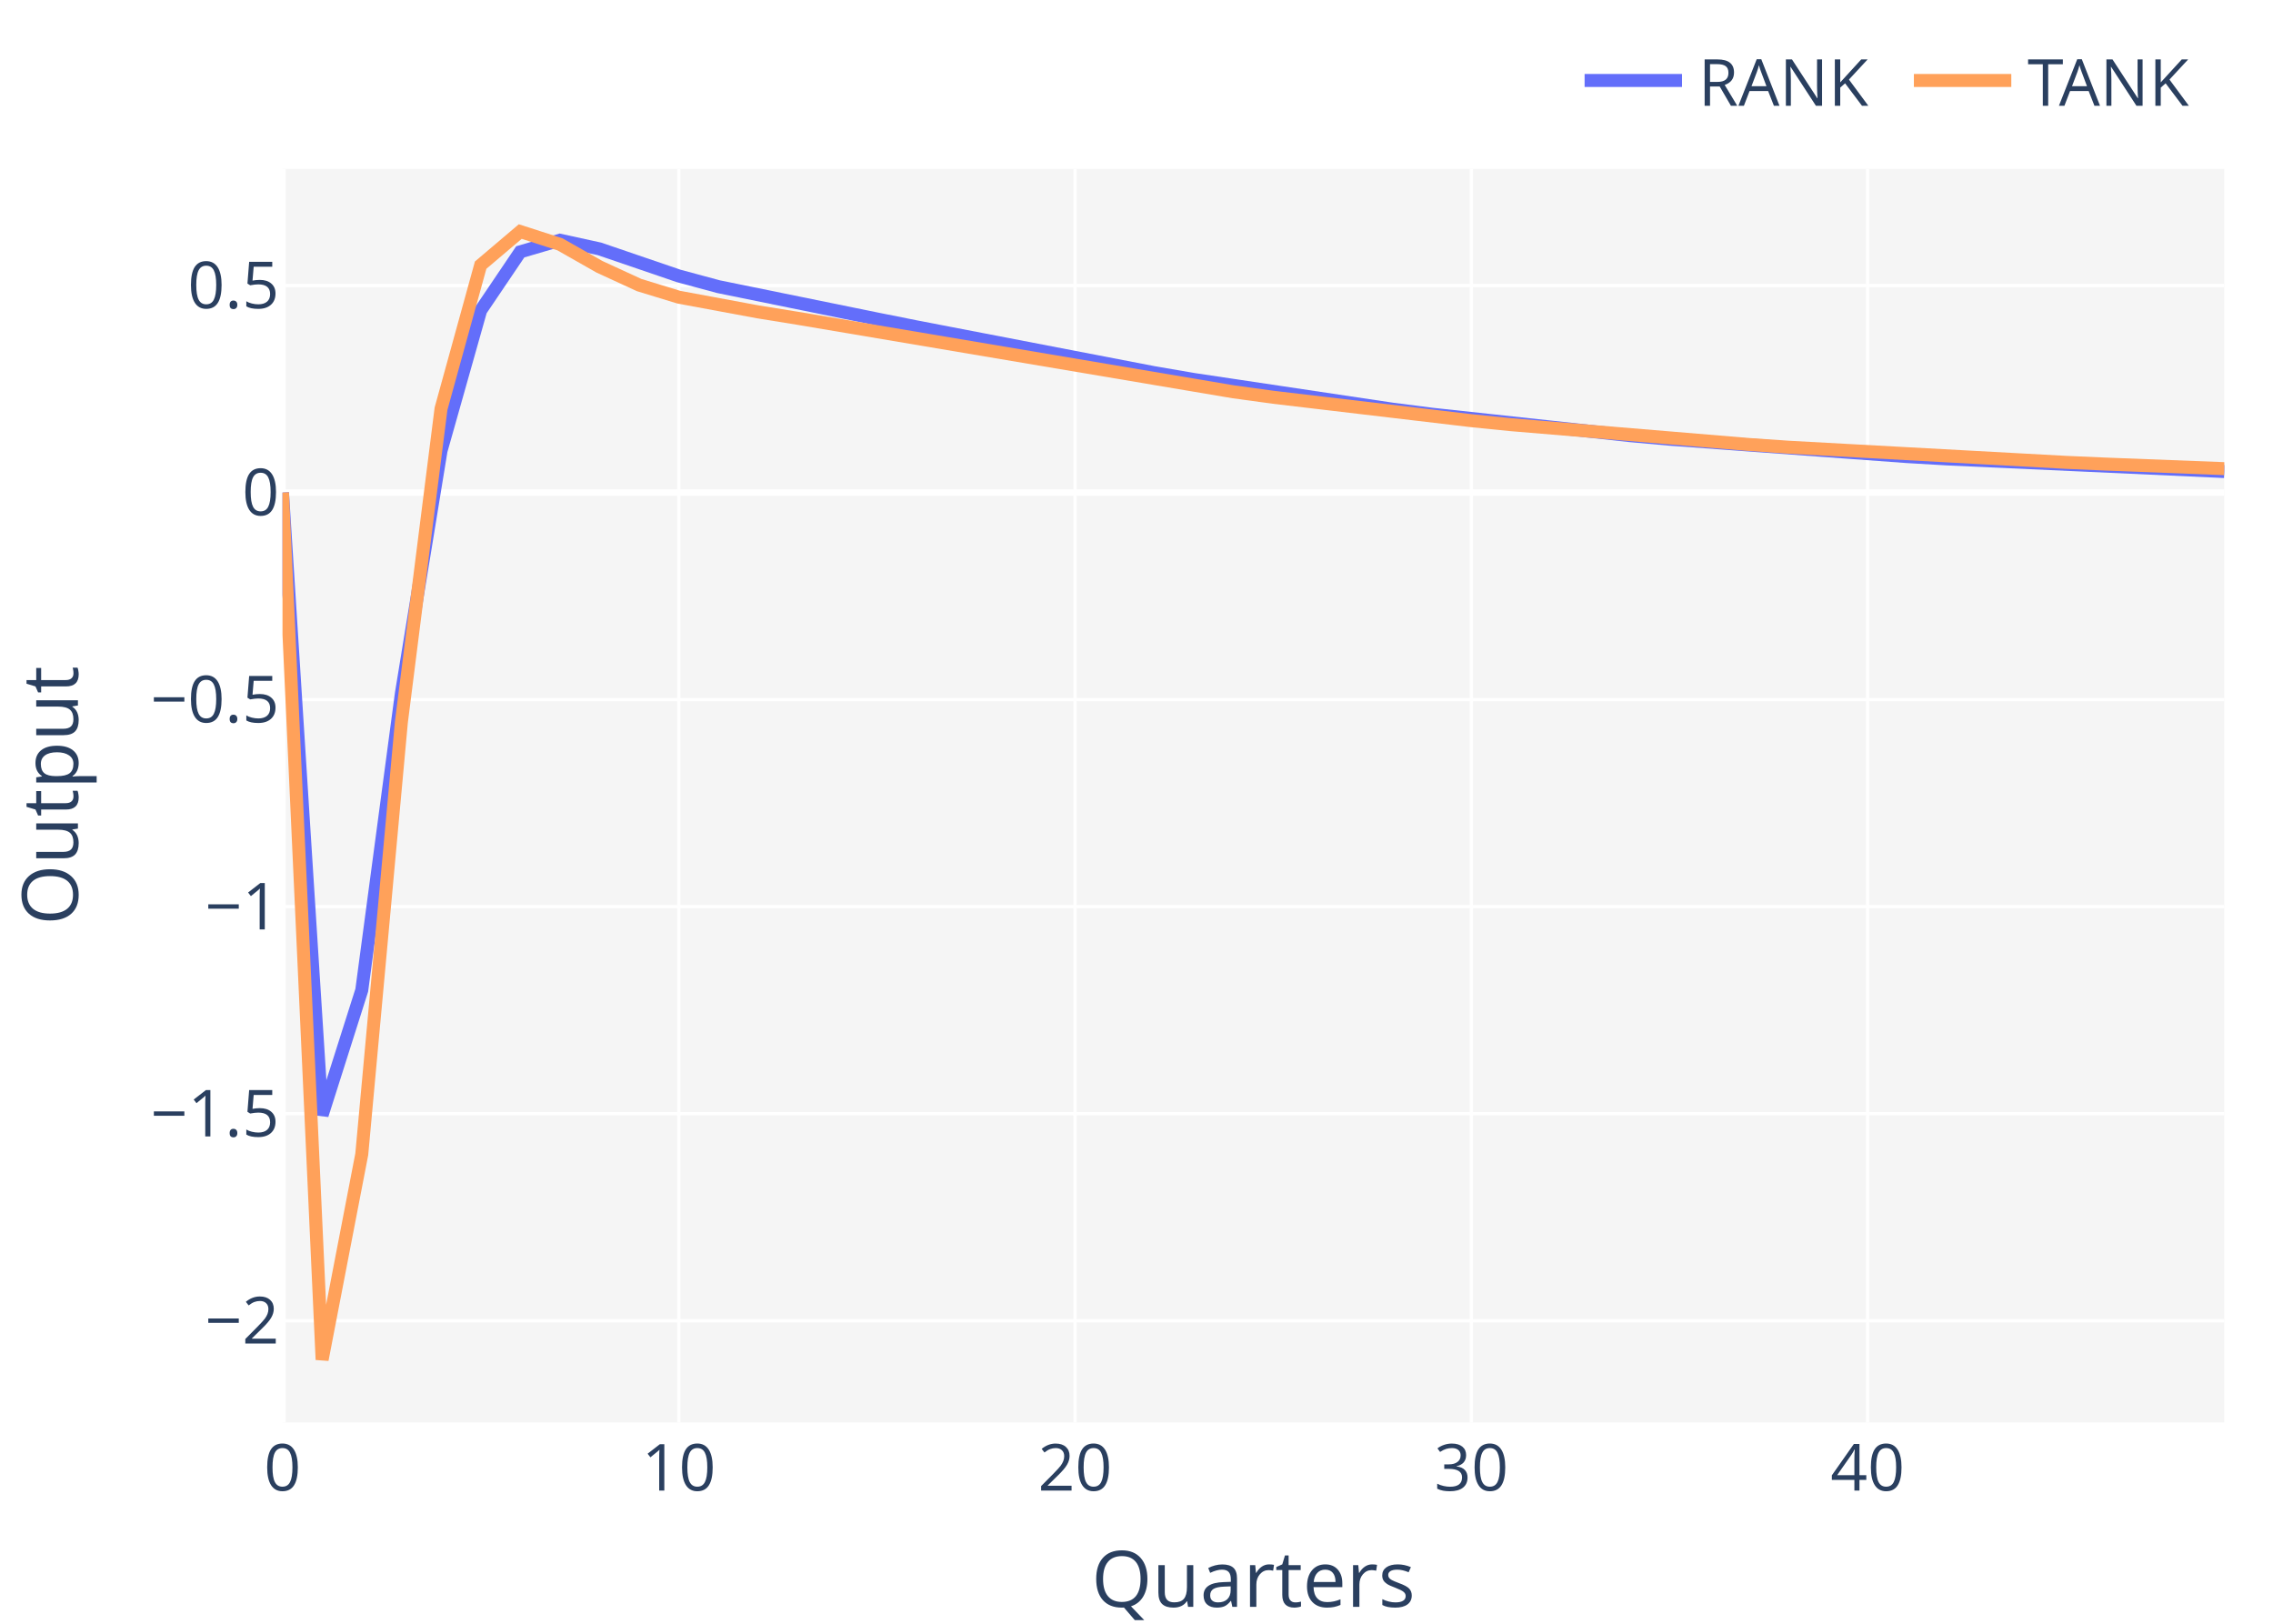
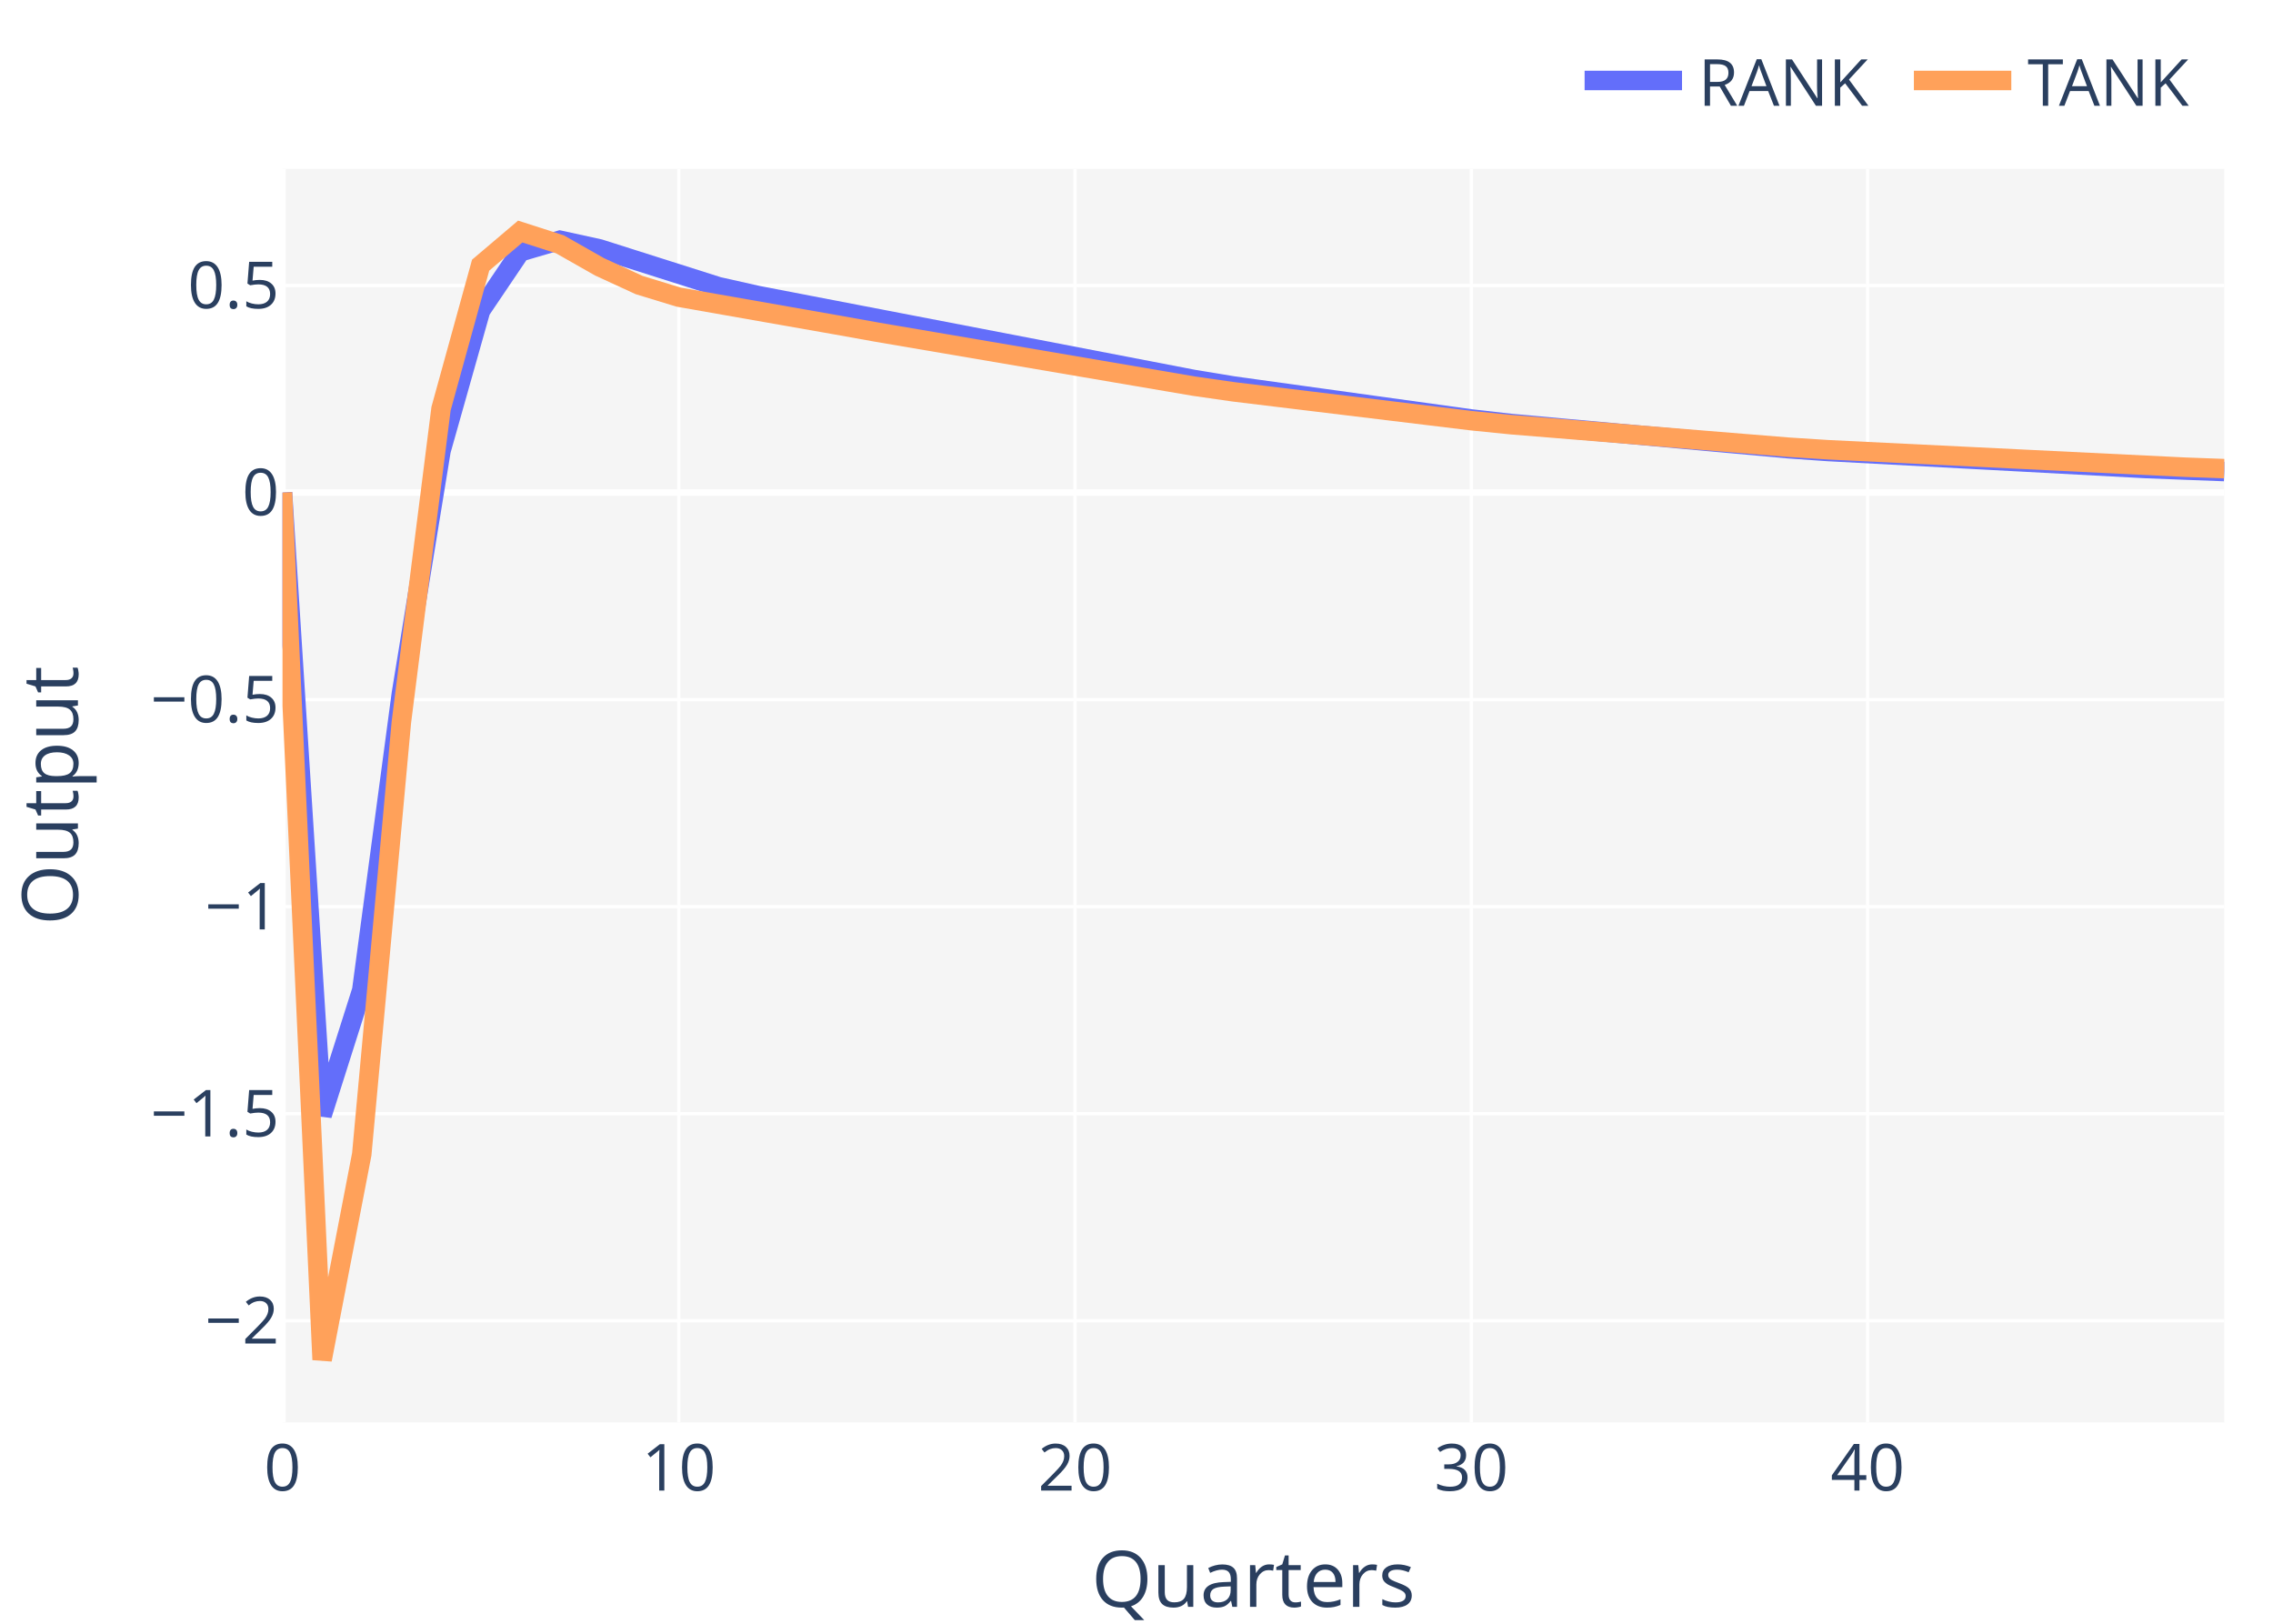
<svg xmlns="http://www.w3.org/2000/svg" class="main-svg" width="700" height="500" style="" viewBox="0 0 700 500">
  <rect x="0" y="0" width="700" height="500" style="fill: rgb(255, 255, 255); fill-opacity: 1;" />
-   <defs id="defs-755903">
+   <defs id="defs-c5afa1">
    <g class="clips">
-       <clipPath id="clip755903xyplot" class="plotclip">
+       <clipPath id="clipc5afa1xyplot" class="plotclip">
        <rect width="598" height="386" />
      </clipPath>
-       <clipPath class="axesclip" id="clip755903x">
+       <clipPath class="axesclip" id="clipc5afa1x">
        <rect x="87" y="0" width="598" height="500" />
      </clipPath>
-       <clipPath class="axesclip" id="clip755903y">
+       <clipPath class="axesclip" id="clipc5afa1y">
        <rect x="0" y="52" width="700" height="386" />
      </clipPath>
-       <clipPath class="axesclip" id="clip755903xy">
+       <clipPath class="axesclip" id="clipc5afa1xy">
        <rect x="87" y="52" width="598" height="386" />
      </clipPath>
    </g>
    <g class="gradients" />
    <g class="patterns" />
  </defs>
  <g class="bglayer">
    <rect class="bg" x="87" y="52" width="598" height="386" style="fill: rgb(245, 245, 245); fill-opacity: 1; stroke-width: 0;" />
  </g>
  <g class="layer-below">
    <g class="imagelayer" />
    <g class="shapelayer" />
  </g>
  <g class="cartesianlayer">
    <g class="subplot xy">
      <g class="layer-subplot">
        <g class="shapelayer" />
        <g class="imagelayer" />
      </g>
      <g class="minor-gridlayer">
        <g class="x" />
        <g class="y" />
      </g>
      <g class="gridlayer">
        <g class="x">
          <path class="xgrid crisp" transform="translate(209.04,0)" d="M0,52v386" style="stroke: rgb(255, 255, 255); stroke-opacity: 1; stroke-width: 1px;" />
          <path class="xgrid crisp" transform="translate(331.08,0)" d="M0,52v386" style="stroke: rgb(255, 255, 255); stroke-opacity: 1; stroke-width: 1px;" />
          <path class="xgrid crisp" transform="translate(453.12,0)" d="M0,52v386" style="stroke: rgb(255, 255, 255); stroke-opacity: 1; stroke-width: 1px;" />
          <path class="xgrid crisp" transform="translate(575.16,0)" d="M0,52v386" style="stroke: rgb(255, 255, 255); stroke-opacity: 1; stroke-width: 1px;" />
        </g>
        <g class="y">
          <path class="ygrid crisp" transform="translate(0,406.71)" d="M87,0h598" style="stroke: rgb(255, 255, 255); stroke-opacity: 1; stroke-width: 1px;" />
          <path class="ygrid crisp" transform="translate(0,342.95)" d="M87,0h598" style="stroke: rgb(255, 255, 255); stroke-opacity: 1; stroke-width: 1px;" />
          <path class="ygrid crisp" transform="translate(0,279.19)" d="M87,0h598" style="stroke: rgb(255, 255, 255); stroke-opacity: 1; stroke-width: 1px;" />
          <path class="ygrid crisp" transform="translate(0,215.43)" d="M87,0h598" style="stroke: rgb(255, 255, 255); stroke-opacity: 1; stroke-width: 1px;" />
          <path class="ygrid crisp" transform="translate(0,87.91)" d="M87,0h598" style="stroke: rgb(255, 255, 255); stroke-opacity: 1; stroke-width: 1px;" />
        </g>
      </g>
      <g class="zerolinelayer">
        <path class="xzl zl crisp" transform="translate(87,0)" d="M0,52v386" style="stroke: rgb(255, 255, 255); stroke-opacity: 1; stroke-width: 2px;" />
        <path class="yzl zl crisp" transform="translate(0,151.67)" d="M87,0h598" style="stroke: rgb(255, 255, 255); stroke-opacity: 1; stroke-width: 2px;" />
      </g>
      <path class="xlines-below" />
      <path class="ylines-below" />
      <g class="overlines-below" />
      <g class="xaxislayer-below" />
      <g class="yaxislayer-below" />
      <g class="overaxes-below" />
-       <g class="plot" transform="translate(87,52)" clip-path="url(#clip755903xyplot)">
+       <g class="plot" transform="translate(87,52)" clip-path="url(#clipc5afa1xyplot)">
        <g class="scatterlayer mlayer">
-           <g class="trace scatter trace919e9f" style="stroke-miterlimit: 2; opacity: 1;">
+           <g class="trace scatter trace685cc2" style="stroke-miterlimit: 2; opacity: 1;">
            <g class="fills" />
            <g class="errorbars" />
            <g class="lines">
-               <path class="js-line" d="M0,99.67L12.2,291.37L24.41,252.91L36.61,161.55L48.82,86.8L61.02,43.61L73.22,25.55L85.43,21.97L97.63,24.64L122.04,32.98L134.24,36.27L183.06,46.22L195.27,48.66L268.49,62.77L280.69,64.86L341.71,73.98L353.92,75.54L414.94,82.14L427.14,83.24L500.37,88.6L512.57,89.31L598,93.2" style="vector-effect: non-scaling-stroke; fill: none; stroke: rgb(99, 110, 250); stroke-opacity: 1; stroke-width: 4px; opacity: 1;" />
+               <path class="js-line" d="M0,99.67L12.2,291.37L24.41,252.91L36.61,161.55L48.82,86.8L61.02,43.61L73.22,25.55L85.43,21.97L97.63,24.64L134.24,36.27L146.45,39.01L280.69,64.86L292.9,66.87L366.12,77.02L378.33,78.41L463.76,86.17L475.96,87.03L573.59,92.26L585.8,92.74L598,93.2" style="vector-effect: non-scaling-stroke; fill: none; stroke: rgb(99, 110, 250); stroke-opacity: 1; stroke-width: 6px; opacity: 1;" />
            </g>
            <g class="points" />
            <g class="text" />
          </g>
-           <g class="trace scatter tracee88a40" style="stroke-miterlimit: 2; opacity: 1;">
+           <g class="trace scatter trace0a0803" style="stroke-miterlimit: 2; opacity: 1;">
            <g class="fills" />
            <g class="errorbars" />
            <g class="lines">
-               <path class="js-line" d="M0,99.67L12.2,366.7L24.41,303.43L36.61,170.38L48.82,73.86L61.02,29.65L73.22,19.3L85.43,23.23L97.63,30.16L109.84,35.78L122.04,39.51L146.45,44.04L158.65,46.01L292.9,68.66L305.1,70.33L366.12,77.54L378.33,78.77L451.55,84.87L463.76,85.71L549.18,90.37L561.39,90.9L598,92.31" style="vector-effect: non-scaling-stroke; fill: none; stroke: rgb(255, 161, 90); stroke-opacity: 1; stroke-width: 4px; opacity: 1;" />
+               <path class="js-line" d="M0,99.67L12.2,366.7L24.41,303.43L36.61,170.38L48.82,73.86L61.02,29.65L73.22,19.3L85.43,23.23L97.63,30.16L109.84,35.78L122.04,39.51L170.86,48.09L183.06,50.28L280.69,66.91L292.9,68.66L366.12,77.54L378.33,78.77L463.76,85.71L475.96,86.49L585.8,91.86L598,92.31" style="vector-effect: non-scaling-stroke; fill: none; stroke: rgb(255, 161, 90); stroke-opacity: 1; stroke-width: 6px; opacity: 1;" />
            </g>
            <g class="points" />
            <g class="text" />
          </g>
        </g>
      </g>
      <g class="overplot" />
      <path class="xlines-above crisp" d="M0,0" style="fill: none;" />
      <path class="ylines-above crisp" d="M0,0" style="fill: none;" />
      <g class="overlines-above" />
      <g class="xaxislayer-above">
        <g class="xtick">
          <text text-anchor="middle" x="0" y="459" transform="translate(87,0)" style="font-family: 'Open Sans', verdana, arial, sans-serif; font-size: 20px; fill: rgb(42, 63, 95); fill-opacity: 1; white-space: pre; opacity: 1;">0</text>
        </g>
        <g class="xtick">
          <text text-anchor="middle" x="0" y="459" style="font-family: 'Open Sans', verdana, arial, sans-serif; font-size: 20px; fill: rgb(42, 63, 95); fill-opacity: 1; white-space: pre; opacity: 1;" transform="translate(209.04,0)">10</text>
        </g>
        <g class="xtick">
          <text text-anchor="middle" x="0" y="459" style="font-family: 'Open Sans', verdana, arial, sans-serif; font-size: 20px; fill: rgb(42, 63, 95); fill-opacity: 1; white-space: pre; opacity: 1;" transform="translate(331.08,0)">20</text>
        </g>
        <g class="xtick">
          <text text-anchor="middle" x="0" y="459" style="font-family: 'Open Sans', verdana, arial, sans-serif; font-size: 20px; fill: rgb(42, 63, 95); fill-opacity: 1; white-space: pre; opacity: 1;" transform="translate(453.12,0)">30</text>
        </g>
        <g class="xtick">
          <text text-anchor="middle" x="0" y="459" style="font-family: 'Open Sans', verdana, arial, sans-serif; font-size: 20px; fill: rgb(42, 63, 95); fill-opacity: 1; white-space: pre; opacity: 1;" transform="translate(575.16,0)">40</text>
        </g>
      </g>
      <g class="yaxislayer-above">
        <g class="ytick">
          <text text-anchor="end" x="86" y="7" transform="translate(0,406.71)" style="font-family: 'Open Sans', verdana, arial, sans-serif; font-size: 20px; fill: rgb(42, 63, 95); fill-opacity: 1; white-space: pre; opacity: 1;">−2</text>
        </g>
        <g class="ytick">
          <text text-anchor="end" x="86" y="7" style="font-family: 'Open Sans', verdana, arial, sans-serif; font-size: 20px; fill: rgb(42, 63, 95); fill-opacity: 1; white-space: pre; opacity: 1;" transform="translate(0,342.95)">−1.5</text>
        </g>
        <g class="ytick">
          <text text-anchor="end" x="86" y="7" style="font-family: 'Open Sans', verdana, arial, sans-serif; font-size: 20px; fill: rgb(42, 63, 95); fill-opacity: 1; white-space: pre; opacity: 1;" transform="translate(0,279.19)">−1</text>
        </g>
        <g class="ytick">
          <text text-anchor="end" x="86" y="7" style="font-family: 'Open Sans', verdana, arial, sans-serif; font-size: 20px; fill: rgb(42, 63, 95); fill-opacity: 1; white-space: pre; opacity: 1;" transform="translate(0,215.43)">−0.5</text>
        </g>
        <g class="ytick">
          <text text-anchor="end" x="86" y="7" style="font-family: 'Open Sans', verdana, arial, sans-serif; font-size: 20px; fill: rgb(42, 63, 95); fill-opacity: 1; white-space: pre; opacity: 1;" transform="translate(0,151.67)">0</text>
        </g>
        <g class="ytick">
          <text text-anchor="end" x="86" y="7" style="font-family: 'Open Sans', verdana, arial, sans-serif; font-size: 20px; fill: rgb(42, 63, 95); fill-opacity: 1; white-space: pre; opacity: 1;" transform="translate(0,87.91)">0.5</text>
        </g>
      </g>
      <g class="overaxes-above" />
    </g>
  </g>
  <g class="polarlayer" />
  <g class="smithlayer" />
  <g class="ternarylayer" />
  <g class="geolayer" />
  <g class="funnelarealayer" />
  <g class="pielayer" />
  <g class="iciclelayer" />
  <g class="treemaplayer" />
  <g class="sunburstlayer" />
  <g class="glimages" />
-   <defs id="topdefs-755903">
+   <defs id="topdefs-c5afa1">
    <g class="clips" />
-     <clipPath id="legend755903">
+     <clipPath id="legendc5afa1">
      <rect width="202" height="39" x="0" y="0" />
    </clipPath>
  </defs>
  <g class="layer-above">
    <g class="imagelayer" />
    <g class="shapelayer" />
  </g>
  <g class="infolayer">
    <g class="legend" pointer-events="all" transform="translate(483,5.28)">
      <rect class="bg" shape-rendering="crispEdges" width="202" height="39" x="0" y="0" style="stroke: rgb(68, 68, 68); stroke-opacity: 1; fill: rgb(255, 255, 255); fill-opacity: 1; stroke-width: 0px;" />
-       <g class="scrollbox" transform="" clip-path="url(#legend755903)">
+       <g class="scrollbox" transform="" clip-path="url(#legendc5afa1)">
        <g class="groups" transform="">
          <g class="traces" transform="translate(0,19.5)" style="opacity: 1;">
            <text class="legendtext" text-anchor="start" x="40" y="7.8" style="font-family: 'Open Sans', verdana, arial, sans-serif; font-size: 20px; fill: rgb(42, 63, 95); fill-opacity: 1; white-space: pre;">RANK</text>
            <g class="layers" style="opacity: 1;">
              <g class="legendfill" />
              <g class="legendlines">
-                 <path class="js-line" d="M5,0h30" style="fill: none; stroke: rgb(99, 110, 250); stroke-opacity: 1; stroke-width: 4px;" />
+                 <path class="js-line" d="M5,0h30" style="fill: none; stroke: rgb(99, 110, 250); stroke-opacity: 1; stroke-width: 6px;" />
              </g>
              <g class="legendsymbols">
                <g class="legendpoints" />
              </g>
            </g>
            <rect class="legendtoggle" x="0" y="-14.5" width="98.906" height="29" style="fill: rgb(0, 0, 0); fill-opacity: 0;" />
          </g>
        </g>
        <g class="groups" transform="translate(101.4062,0)">
          <g class="traces" transform="translate(0,19.5)" style="opacity: 1;">
            <text class="legendtext" text-anchor="start" x="40" y="7.8" style="font-family: 'Open Sans', verdana, arial, sans-serif; font-size: 20px; fill: rgb(42, 63, 95); fill-opacity: 1; white-space: pre;">TANK</text>
            <g class="layers" style="opacity: 1;">
              <g class="legendfill" />
              <g class="legendlines">
-                 <path class="js-line" d="M5,0h30" style="fill: none; stroke: rgb(255, 161, 90); stroke-opacity: 1; stroke-width: 4px;" />
+                 <path class="js-line" d="M5,0h30" style="fill: none; stroke: rgb(255, 161, 90); stroke-opacity: 1; stroke-width: 6px;" />
              </g>
              <g class="legendsymbols">
                <g class="legendpoints" />
              </g>
            </g>
            <rect class="legendtoggle" x="0" y="-14.5" width="97.328" height="29" style="fill: rgb(0, 0, 0); fill-opacity: 0;" />
          </g>
        </g>
      </g>
      <rect class="scrollbar" rx="20" ry="3" width="0" height="0" x="0" y="0" style="fill: rgb(128, 139, 164); fill-opacity: 1;" />
    </g>
    <g class="g-gtitle" />
    <g class="g-xtitle">
      <text class="xtitle" x="386" y="494.8" text-anchor="middle" style="font-family: 'Open Sans', verdana, arial, sans-serif; font-size: 24px; fill: rgb(42, 63, 95); opacity: 1; font-weight: normal; white-space: pre;">Quarters</text>
    </g>
    <g class="g-ytitle" transform="translate(18.87793,0)">
      <text class="ytitle" transform="rotate(-90,5.121875,245)" x="5.122" y="245" text-anchor="middle" style="font-family: 'Open Sans', verdana, arial, sans-serif; font-size: 24px; fill: rgb(42, 63, 95); opacity: 1; font-weight: normal; white-space: pre;">Output</text>
    </g>
  </g>
</svg>
